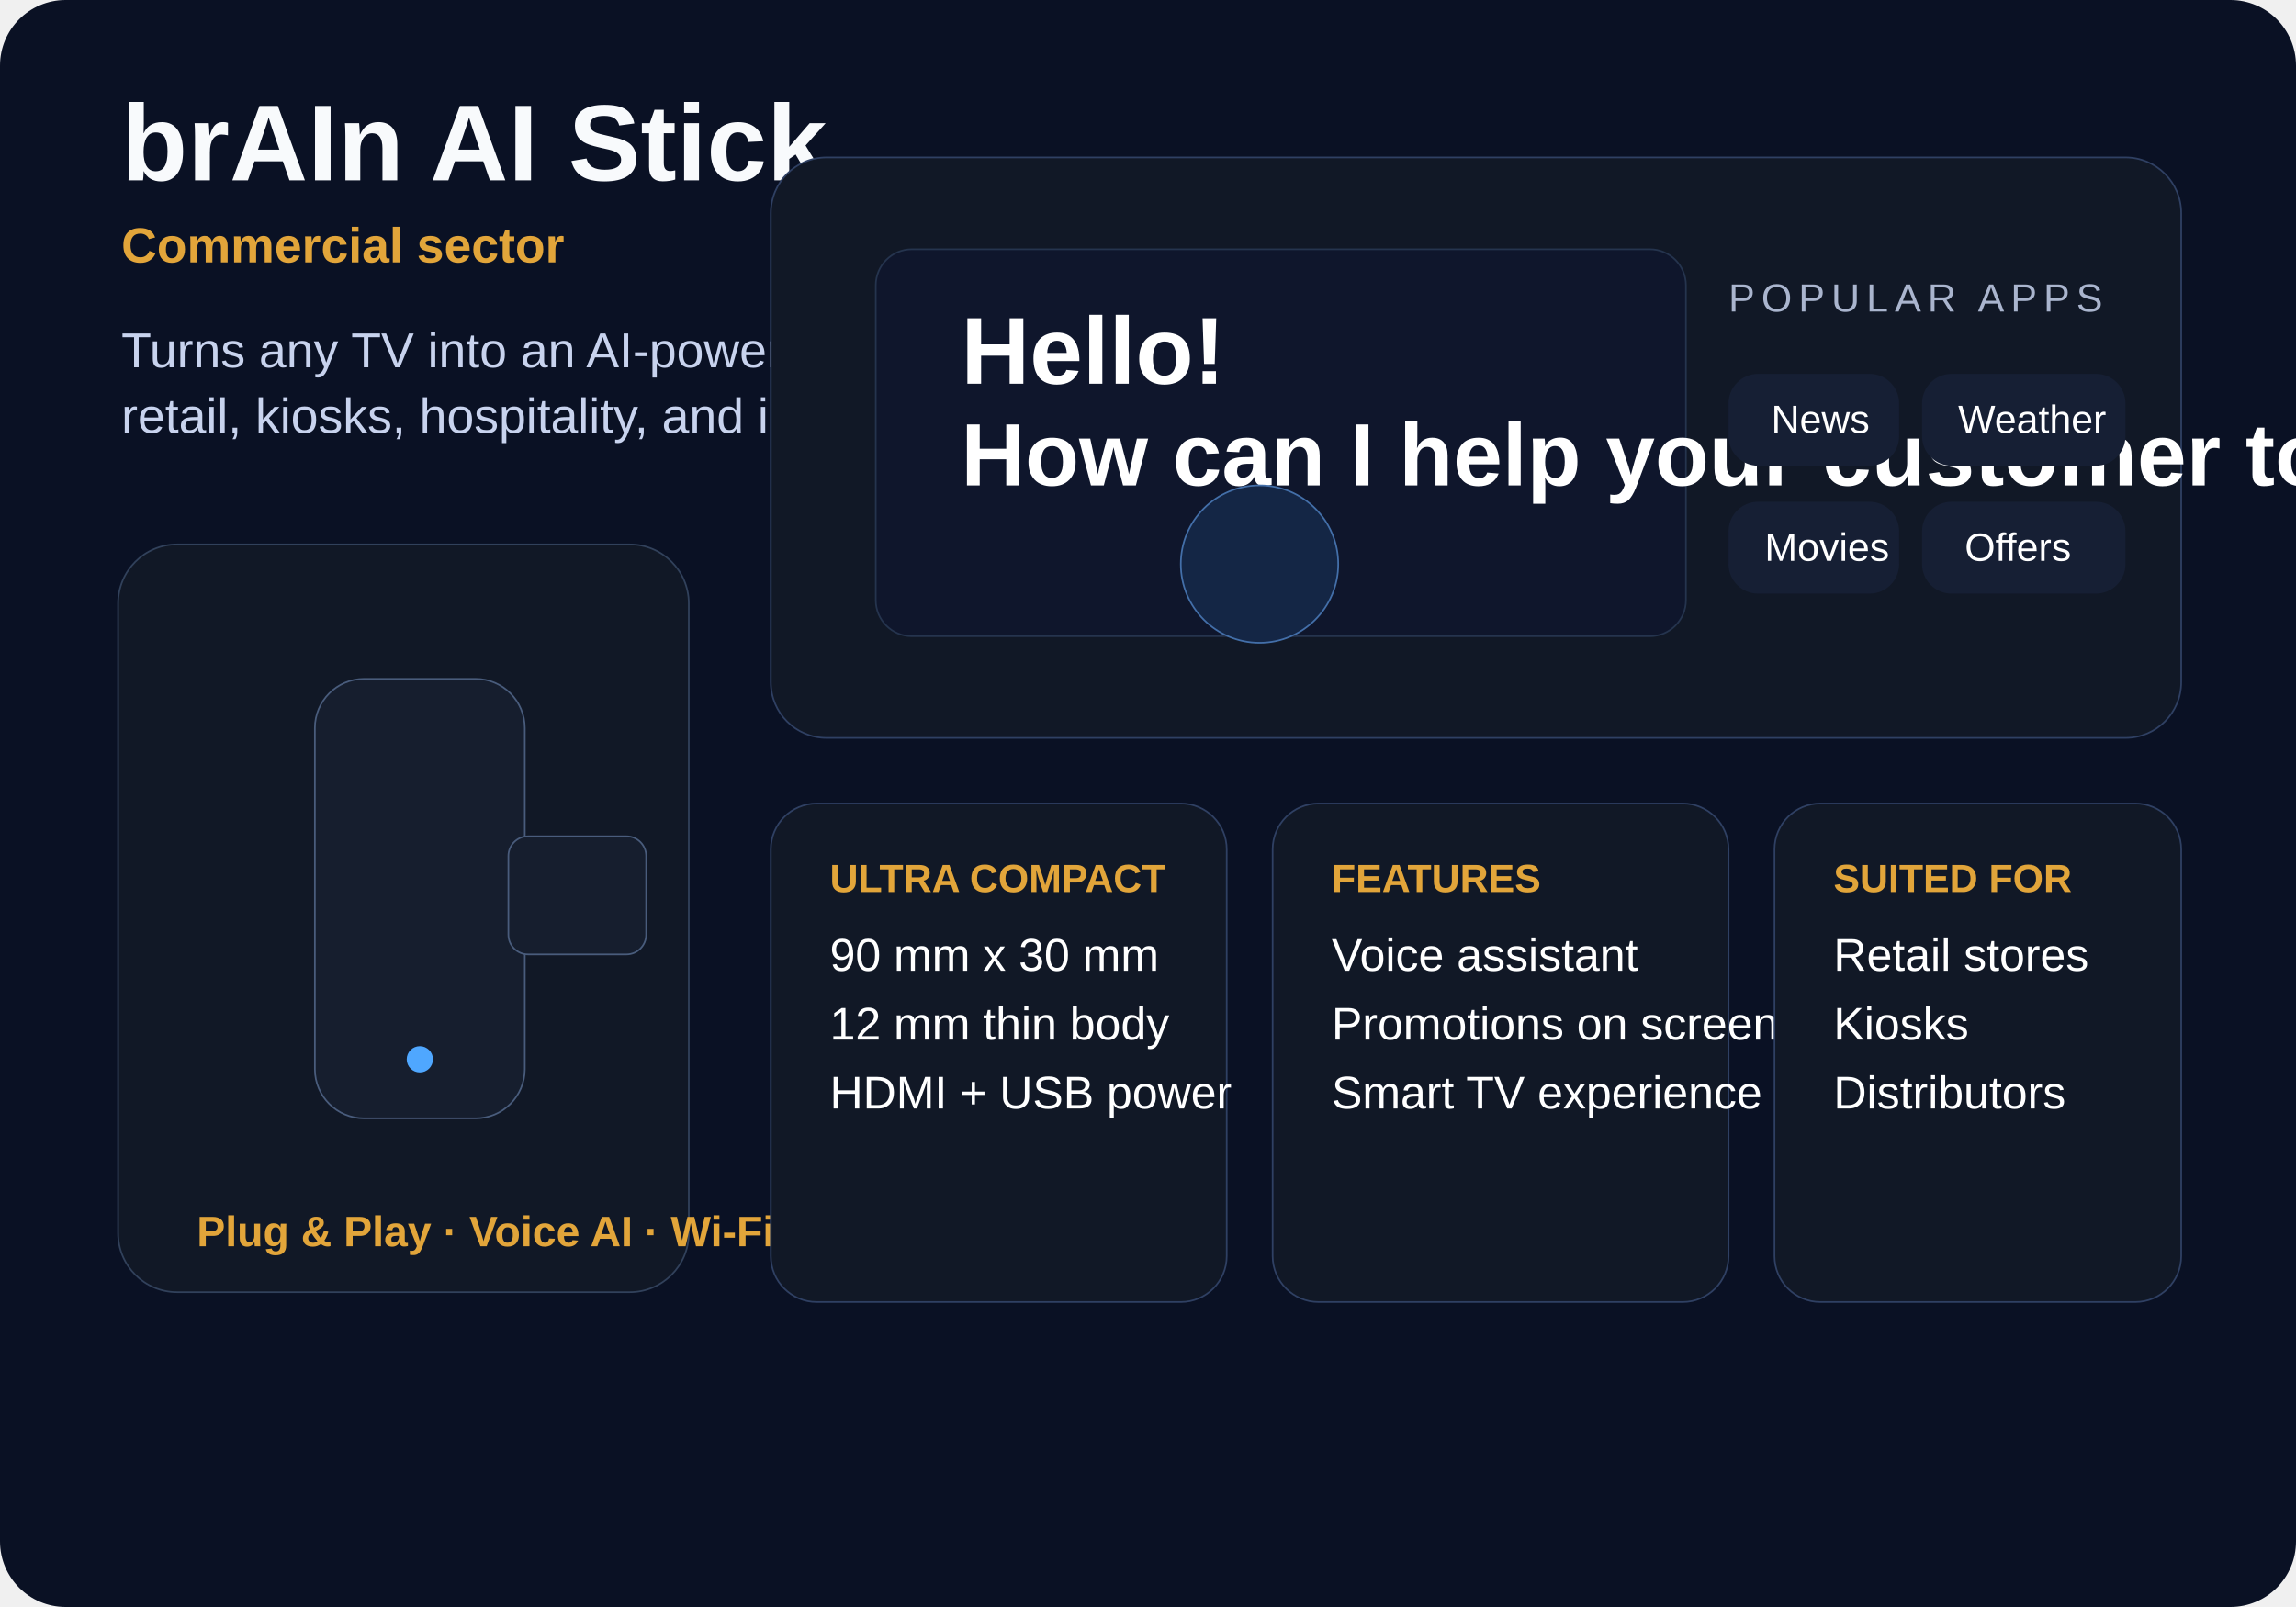
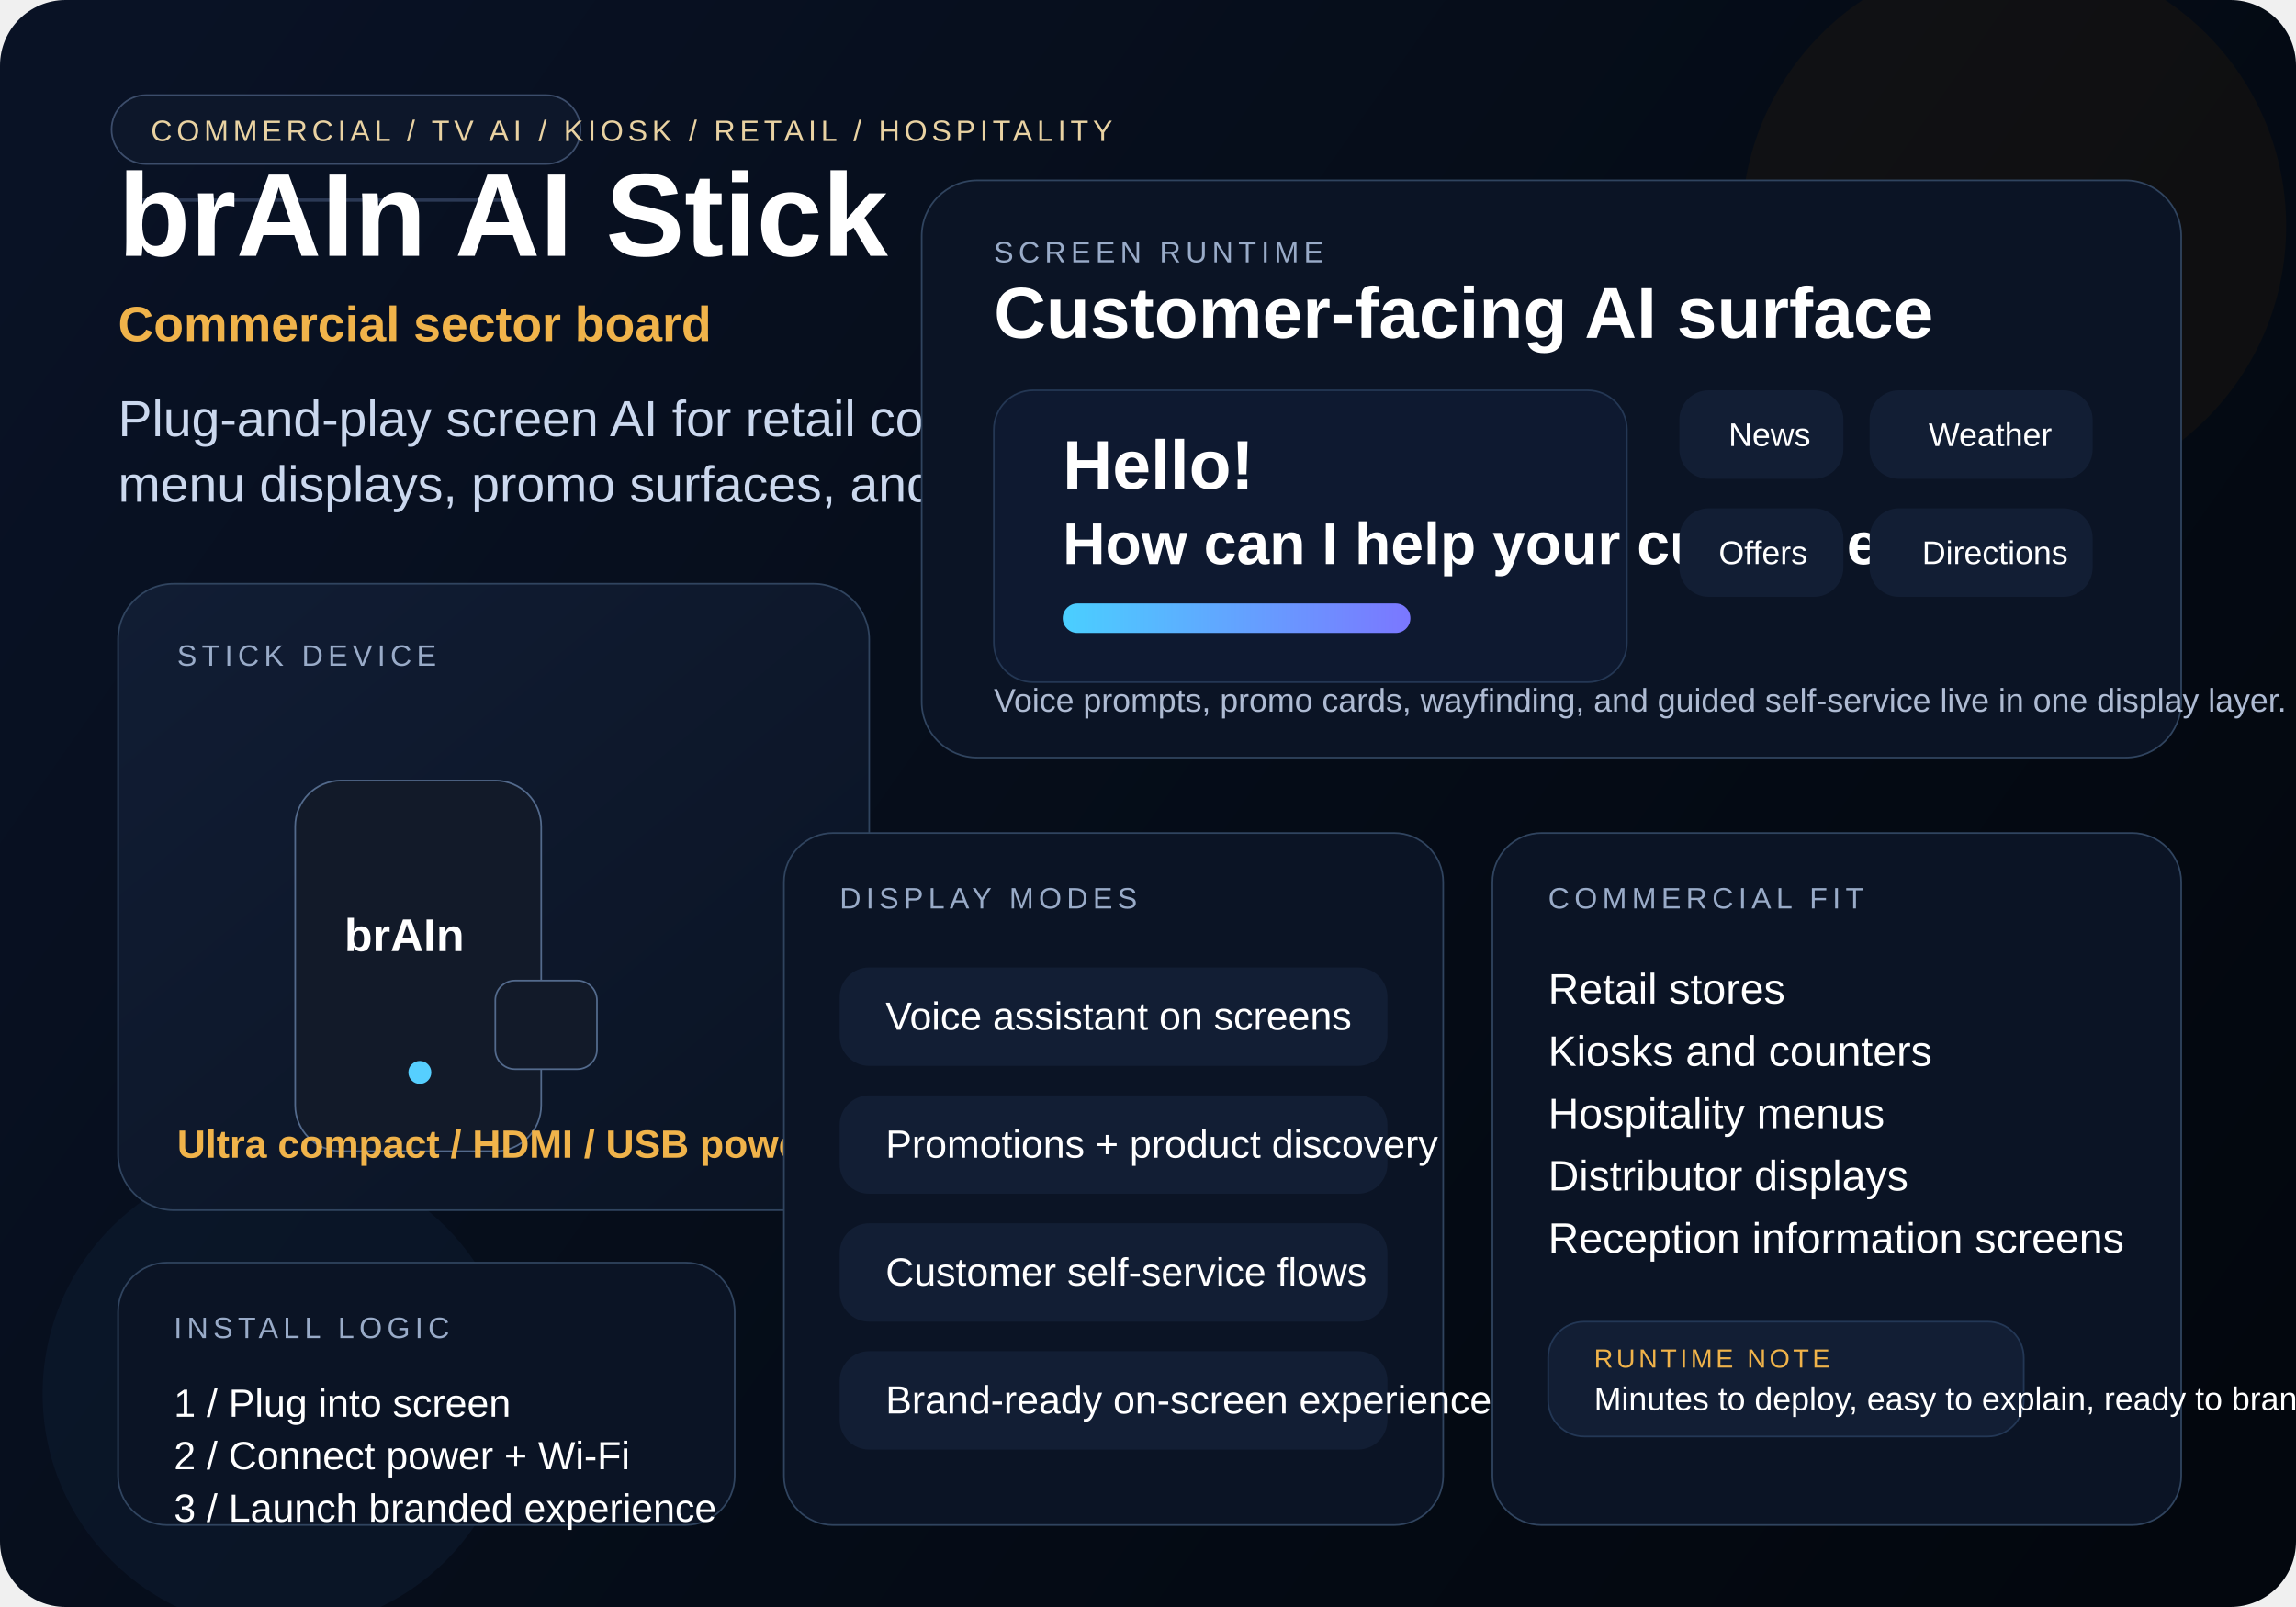
<svg xmlns="http://www.w3.org/2000/svg" width="1400" height="980" viewBox="0 0 1400 980" fill="none">
-   <rect width="1400" height="980" rx="40" fill="#0A1124" />
-   <text x="74" y="110" fill="#F8FAFC" font-size="66" font-family="Arial, Helvetica, sans-serif" font-weight="800">brAIn AI Stick</text>
-   <text x="74" y="160" fill="#E2A53A" font-size="30" font-family="Arial, Helvetica, sans-serif" font-weight="700">Commercial sector</text>
-   <text x="74" y="224" fill="#C8D3EE" font-size="30" font-family="Arial, Helvetica, sans-serif">Turns any TV into an AI-powered smart screen for</text>
-   <text x="74" y="264" fill="#C8D3EE" font-size="30" font-family="Arial, Helvetica, sans-serif">retail, kiosks, hospitality, and interactive displays.</text>
-   <rect x="72" y="332" width="348" height="456" rx="36" fill="#111826" stroke="#31415B" />
-   <rect x="192" y="414" width="128" height="268" rx="30" fill="#161E2E" stroke="#495C7C" />
-   <rect x="310" y="510" width="84" height="72" rx="12" fill="#161E2E" stroke="#495C7C" />
-   <circle cx="256" cy="646" r="8" fill="#4FA7FF" />
-   <text x="120" y="760" fill="#E2A53A" font-size="26" font-family="Arial, Helvetica, sans-serif" font-weight="700">Plug &amp; Play · Voice AI · Wi-Fi 6</text>
-   <rect x="470" y="96" width="860" height="354" rx="34" fill="#111826" stroke="#2F4063" />
-   <rect x="534" y="152" width="494" height="236" rx="22" fill="#0F162C" stroke="#25344E" />
-   <text x="586" y="234" fill="#FFFFFF" font-size="58" font-family="Arial, Helvetica, sans-serif" font-weight="800">Hello!</text>
-   <text x="586" y="296" fill="#FFFFFF" font-size="54" font-family="Arial, Helvetica, sans-serif" font-weight="800">How can I help your customer today?</text>
-   <circle cx="768" cy="344" r="48" fill="#142645" stroke="#436FA9" />
-   <text x="1054" y="190" fill="#AAB5CE" font-size="24" font-family="Arial, Helvetica, sans-serif" letter-spacing="4">POPULAR APPS</text>
-   <rect x="1054" y="228" width="104" height="56" rx="18" fill="#161F34" />
-   <text x="1080" y="264" fill="#FFFFFF" font-size="24" font-family="Arial, Helvetica, sans-serif">News</text>
-   <rect x="1172" y="228" width="124" height="56" rx="18" fill="#161F34" />
-   <text x="1194" y="264" fill="#FFFFFF" font-size="24" font-family="Arial, Helvetica, sans-serif">Weather</text>
-   <rect x="1054" y="306" width="104" height="56" rx="18" fill="#161F34" />
-   <text x="1076" y="342" fill="#FFFFFF" font-size="24" font-family="Arial, Helvetica, sans-serif">Movies</text>
-   <rect x="1172" y="306" width="124" height="56" rx="18" fill="#161F34" />
-   <text x="1198" y="342" fill="#FFFFFF" font-size="24" font-family="Arial, Helvetica, sans-serif">Offers</text>
-   <rect x="470" y="490" width="278" height="304" rx="28" fill="#111826" stroke="#2F4063" />
-   <text x="506" y="544" fill="#E2A53A" font-size="24" font-family="Arial, Helvetica, sans-serif" font-weight="700">ULTRA COMPACT</text>
-   <text x="506" y="592" fill="#FFFFFF" font-size="28" font-family="Arial, Helvetica, sans-serif">90 mm x 30 mm</text>
-   <text x="506" y="634" fill="#FFFFFF" font-size="28" font-family="Arial, Helvetica, sans-serif">12 mm thin body</text>
-   <text x="506" y="676" fill="#FFFFFF" font-size="28" font-family="Arial, Helvetica, sans-serif">HDMI + USB power</text>
-   <rect x="776" y="490" width="278" height="304" rx="28" fill="#111826" stroke="#2F4063" />
-   <text x="812" y="544" fill="#E2A53A" font-size="24" font-family="Arial, Helvetica, sans-serif" font-weight="700">FEATURES</text>
-   <text x="812" y="592" fill="#FFFFFF" font-size="28" font-family="Arial, Helvetica, sans-serif">Voice assistant</text>
-   <text x="812" y="634" fill="#FFFFFF" font-size="28" font-family="Arial, Helvetica, sans-serif">Promotions on screen</text>
-   <text x="812" y="676" fill="#FFFFFF" font-size="28" font-family="Arial, Helvetica, sans-serif">Smart TV experience</text>
-   <rect x="1082" y="490" width="248" height="304" rx="28" fill="#111826" stroke="#2F4063" />
-   <text x="1118" y="544" fill="#E2A53A" font-size="24" font-family="Arial, Helvetica, sans-serif" font-weight="700">SUITED FOR</text>
-   <text x="1118" y="592" fill="#FFFFFF" font-size="28" font-family="Arial, Helvetica, sans-serif">Retail stores</text>
-   <text x="1118" y="634" fill="#FFFFFF" font-size="28" font-family="Arial, Helvetica, sans-serif">Kiosks</text>
-   <text x="1118" y="676" fill="#FFFFFF" font-size="28" font-family="Arial, Helvetica, sans-serif">Distributors</text>
+   <defs>
+     <linearGradient id="commercialBg" x1="70" y1="48" x2="1328" y2="936" gradientUnits="userSpaceOnUse">
+       <stop offset="0%" stop-color="#091225" />
+       <stop offset="55%" stop-color="#050C17" />
+       <stop offset="100%" stop-color="#03070E" />
+     </linearGradient>
+     <linearGradient id="commercialPanel" x1="0" y1="0" x2="1" y2="1">
+       <stop offset="0%" stop-color="#111D34" />
+       <stop offset="100%" stop-color="#0A1323" />
+     </linearGradient>
+     <linearGradient id="commercialGold" x1="0" y1="0" x2="1" y2="1">
+       <stop offset="0%" stop-color="#FFD77A" />
+       <stop offset="100%" stop-color="#D89A2F" />
+     </linearGradient>
+     <linearGradient id="commercialWave" x1="0" y1="0" x2="1" y2="0">
+       <stop offset="0%" stop-color="#4ACFFF" />
+       <stop offset="100%" stop-color="#7B77FF" />
+     </linearGradient>
+   </defs>
+   <rect width="1400" height="980" rx="40" fill="url(#commercialBg)" />
+   <circle cx="1228" cy="138" r="166" fill="#2A1D0A" opacity="0.28" />
+   <circle cx="170" cy="850" r="144" fill="#102038" opacity="0.4" />
+   <path d="M84 122H316" stroke="#2B3955" stroke-width="2" />
+   <path d="M1062 856H1314" stroke="#2B3955" stroke-width="2" />
+   <rect x="68" y="58" width="286" height="42" rx="21" fill="#0D172A" stroke="#3C4D6B" />
+   <text x="92" y="86" fill="#E9D2A2" font-size="18" font-family="Arial, Helvetica, sans-serif" letter-spacing="2.7">COMMERCIAL / TV AI / KIOSK / RETAIL / HOSPITALITY</text>
+   <text x="72" y="156" fill="#FFFFFF" font-size="72" font-family="Arial, Helvetica, sans-serif" font-weight="800">brAIn AI Stick</text>
+   <text x="72" y="208" fill="#F0B34A" font-size="30" font-family="Arial, Helvetica, sans-serif" font-weight="700">Commercial sector board</text>
+   <text x="72" y="266" fill="#CBD8EE" font-size="31" font-family="Arial, Helvetica, sans-serif">Plug-and-play screen AI for retail counters, kiosks, hospitality,</text>
+   <text x="72" y="306" fill="#CBD8EE" font-size="31" font-family="Arial, Helvetica, sans-serif">menu displays, promo surfaces, and guided customer interaction.</text>
+   <rect x="72" y="356" width="458" height="382" rx="34" fill="url(#commercialPanel)" stroke="#30445F" />
+   <text x="108" y="406" fill="#99ABC8" font-size="18" font-family="Arial, Helvetica, sans-serif" letter-spacing="3">STICK DEVICE</text>
+   <rect x="180" y="476" width="150" height="226" rx="28" fill="#121A29" stroke="#536A8C" />
+   <rect x="302" y="598" width="62" height="54" rx="12" fill="#121A29" stroke="#536A8C" />
+   <circle cx="256" cy="654" r="7" fill="#56CFFF" />
+   <text x="210" y="580" fill="#FFFFFF" font-size="28" font-family="Arial, Helvetica, sans-serif" font-weight="700">brAIn</text>
+   <text x="108" y="706" fill="#F0B34A" font-size="24" font-family="Arial, Helvetica, sans-serif" font-weight="700">Ultra compact / HDMI / USB power / Wi-Fi 6</text>
+   <rect x="562" y="110" width="768" height="352" rx="34" fill="#0B1425" stroke="#30445F" />
+   <text x="606" y="160" fill="#99ABC8" font-size="18" font-family="Arial, Helvetica, sans-serif" letter-spacing="3">SCREEN RUNTIME</text>
+   <text x="606" y="206" fill="#FFFFFF" font-size="44" font-family="Arial, Helvetica, sans-serif" font-weight="700">Customer-facing AI surface</text>
+   <rect x="606" y="238" width="386" height="178" rx="24" fill="#0E1930" stroke="#243754" />
+   <text x="648" y="298" fill="#FFFFFF" font-size="42" font-family="Arial, Helvetica, sans-serif" font-weight="700">Hello!</text>
+   <text x="648" y="344" fill="#FFFFFF" font-size="36" font-family="Arial, Helvetica, sans-serif" font-weight="700">How can I help your customer?</text>
+   <rect x="648" y="368" width="212" height="18" rx="9" fill="url(#commercialWave)" />
+   <rect x="1024" y="238" width="100" height="54" rx="18" fill="#121E34" />
+   <rect x="1140" y="238" width="136" height="54" rx="18" fill="#121E34" />
+   <rect x="1024" y="310" width="100" height="54" rx="18" fill="#121E34" />
+   <rect x="1140" y="310" width="136" height="54" rx="18" fill="#121E34" />
+   <text x="1054" y="272" fill="#FFFFFF" font-size="20" font-family="Arial, Helvetica, sans-serif">News</text>
+   <text x="1176" y="272" fill="#FFFFFF" font-size="20" font-family="Arial, Helvetica, sans-serif">Weather</text>
+   <text x="1048" y="344" fill="#FFFFFF" font-size="20" font-family="Arial, Helvetica, sans-serif">Offers</text>
+   <text x="1172" y="344" fill="#FFFFFF" font-size="20" font-family="Arial, Helvetica, sans-serif">Directions</text>
+   <text x="606" y="434" fill="#AEBBD3" font-size="20" font-family="Arial, Helvetica, sans-serif">Voice prompts, promo cards, wayfinding, and guided self-service live in one display layer.</text>
+   <rect x="72" y="770" width="376" height="160" rx="30" fill="#0B1425" stroke="#30445F" />
+   <text x="106" y="816" fill="#99ABC8" font-size="18" font-family="Arial, Helvetica, sans-serif" letter-spacing="3">INSTALL LOGIC</text>
+   <text x="106" y="864" fill="#FFFFFF" font-size="24" font-family="Arial, Helvetica, sans-serif">1 / Plug into screen</text>
+   <text x="106" y="896" fill="#FFFFFF" font-size="24" font-family="Arial, Helvetica, sans-serif">2 / Connect power + Wi-Fi</text>
+   <text x="106" y="928" fill="#FFFFFF" font-size="24" font-family="Arial, Helvetica, sans-serif">3 / Launch branded experience</text>
+   <rect x="478" y="508" width="402" height="422" rx="30" fill="#0B1425" stroke="#30445F" />
+   <text x="512" y="554" fill="#99ABC8" font-size="18" font-family="Arial, Helvetica, sans-serif" letter-spacing="3">DISPLAY MODES</text>
+   <rect x="512" y="590" width="334" height="60" rx="18" fill="#121E34" />
+   <rect x="512" y="668" width="334" height="60" rx="18" fill="#121E34" />
+   <rect x="512" y="746" width="334" height="60" rx="18" fill="#121E34" />
+   <rect x="512" y="824" width="334" height="60" rx="18" fill="#121E34" />
+   <text x="540" y="628" fill="#FFFFFF" font-size="24" font-family="Arial, Helvetica, sans-serif">Voice assistant on screens</text>
+   <text x="540" y="706" fill="#FFFFFF" font-size="24" font-family="Arial, Helvetica, sans-serif">Promotions + product discovery</text>
+   <text x="540" y="784" fill="#FFFFFF" font-size="24" font-family="Arial, Helvetica, sans-serif">Customer self-service flows</text>
+   <text x="540" y="862" fill="#FFFFFF" font-size="24" font-family="Arial, Helvetica, sans-serif">Brand-ready on-screen experience</text>
+   <rect x="910" y="508" width="420" height="422" rx="30" fill="#0B1425" stroke="#30445F" />
+   <text x="944" y="554" fill="#99ABC8" font-size="18" font-family="Arial, Helvetica, sans-serif" letter-spacing="3">COMMERCIAL FIT</text>
+   <text x="944" y="612" fill="#FFFFFF" font-size="26" font-family="Arial, Helvetica, sans-serif">Retail stores</text>
+   <text x="944" y="650" fill="#FFFFFF" font-size="26" font-family="Arial, Helvetica, sans-serif">Kiosks and counters</text>
+   <text x="944" y="688" fill="#FFFFFF" font-size="26" font-family="Arial, Helvetica, sans-serif">Hospitality menus</text>
+   <text x="944" y="726" fill="#FFFFFF" font-size="26" font-family="Arial, Helvetica, sans-serif">Distributor displays</text>
+   <text x="944" y="764" fill="#FFFFFF" font-size="26" font-family="Arial, Helvetica, sans-serif">Reception information screens</text>
+   <rect x="944" y="806" width="290" height="70" rx="22" fill="#121E34" stroke="#233755" />
+   <text x="972" y="834" fill="#F0B34A" font-size="16" font-family="Arial, Helvetica, sans-serif" letter-spacing="2">RUNTIME NOTE</text>
+   <text x="972" y="860" fill="#FFFFFF" font-size="20" font-family="Arial, Helvetica, sans-serif">Minutes to deploy, easy to explain, ready to brand.</text>
</svg>
